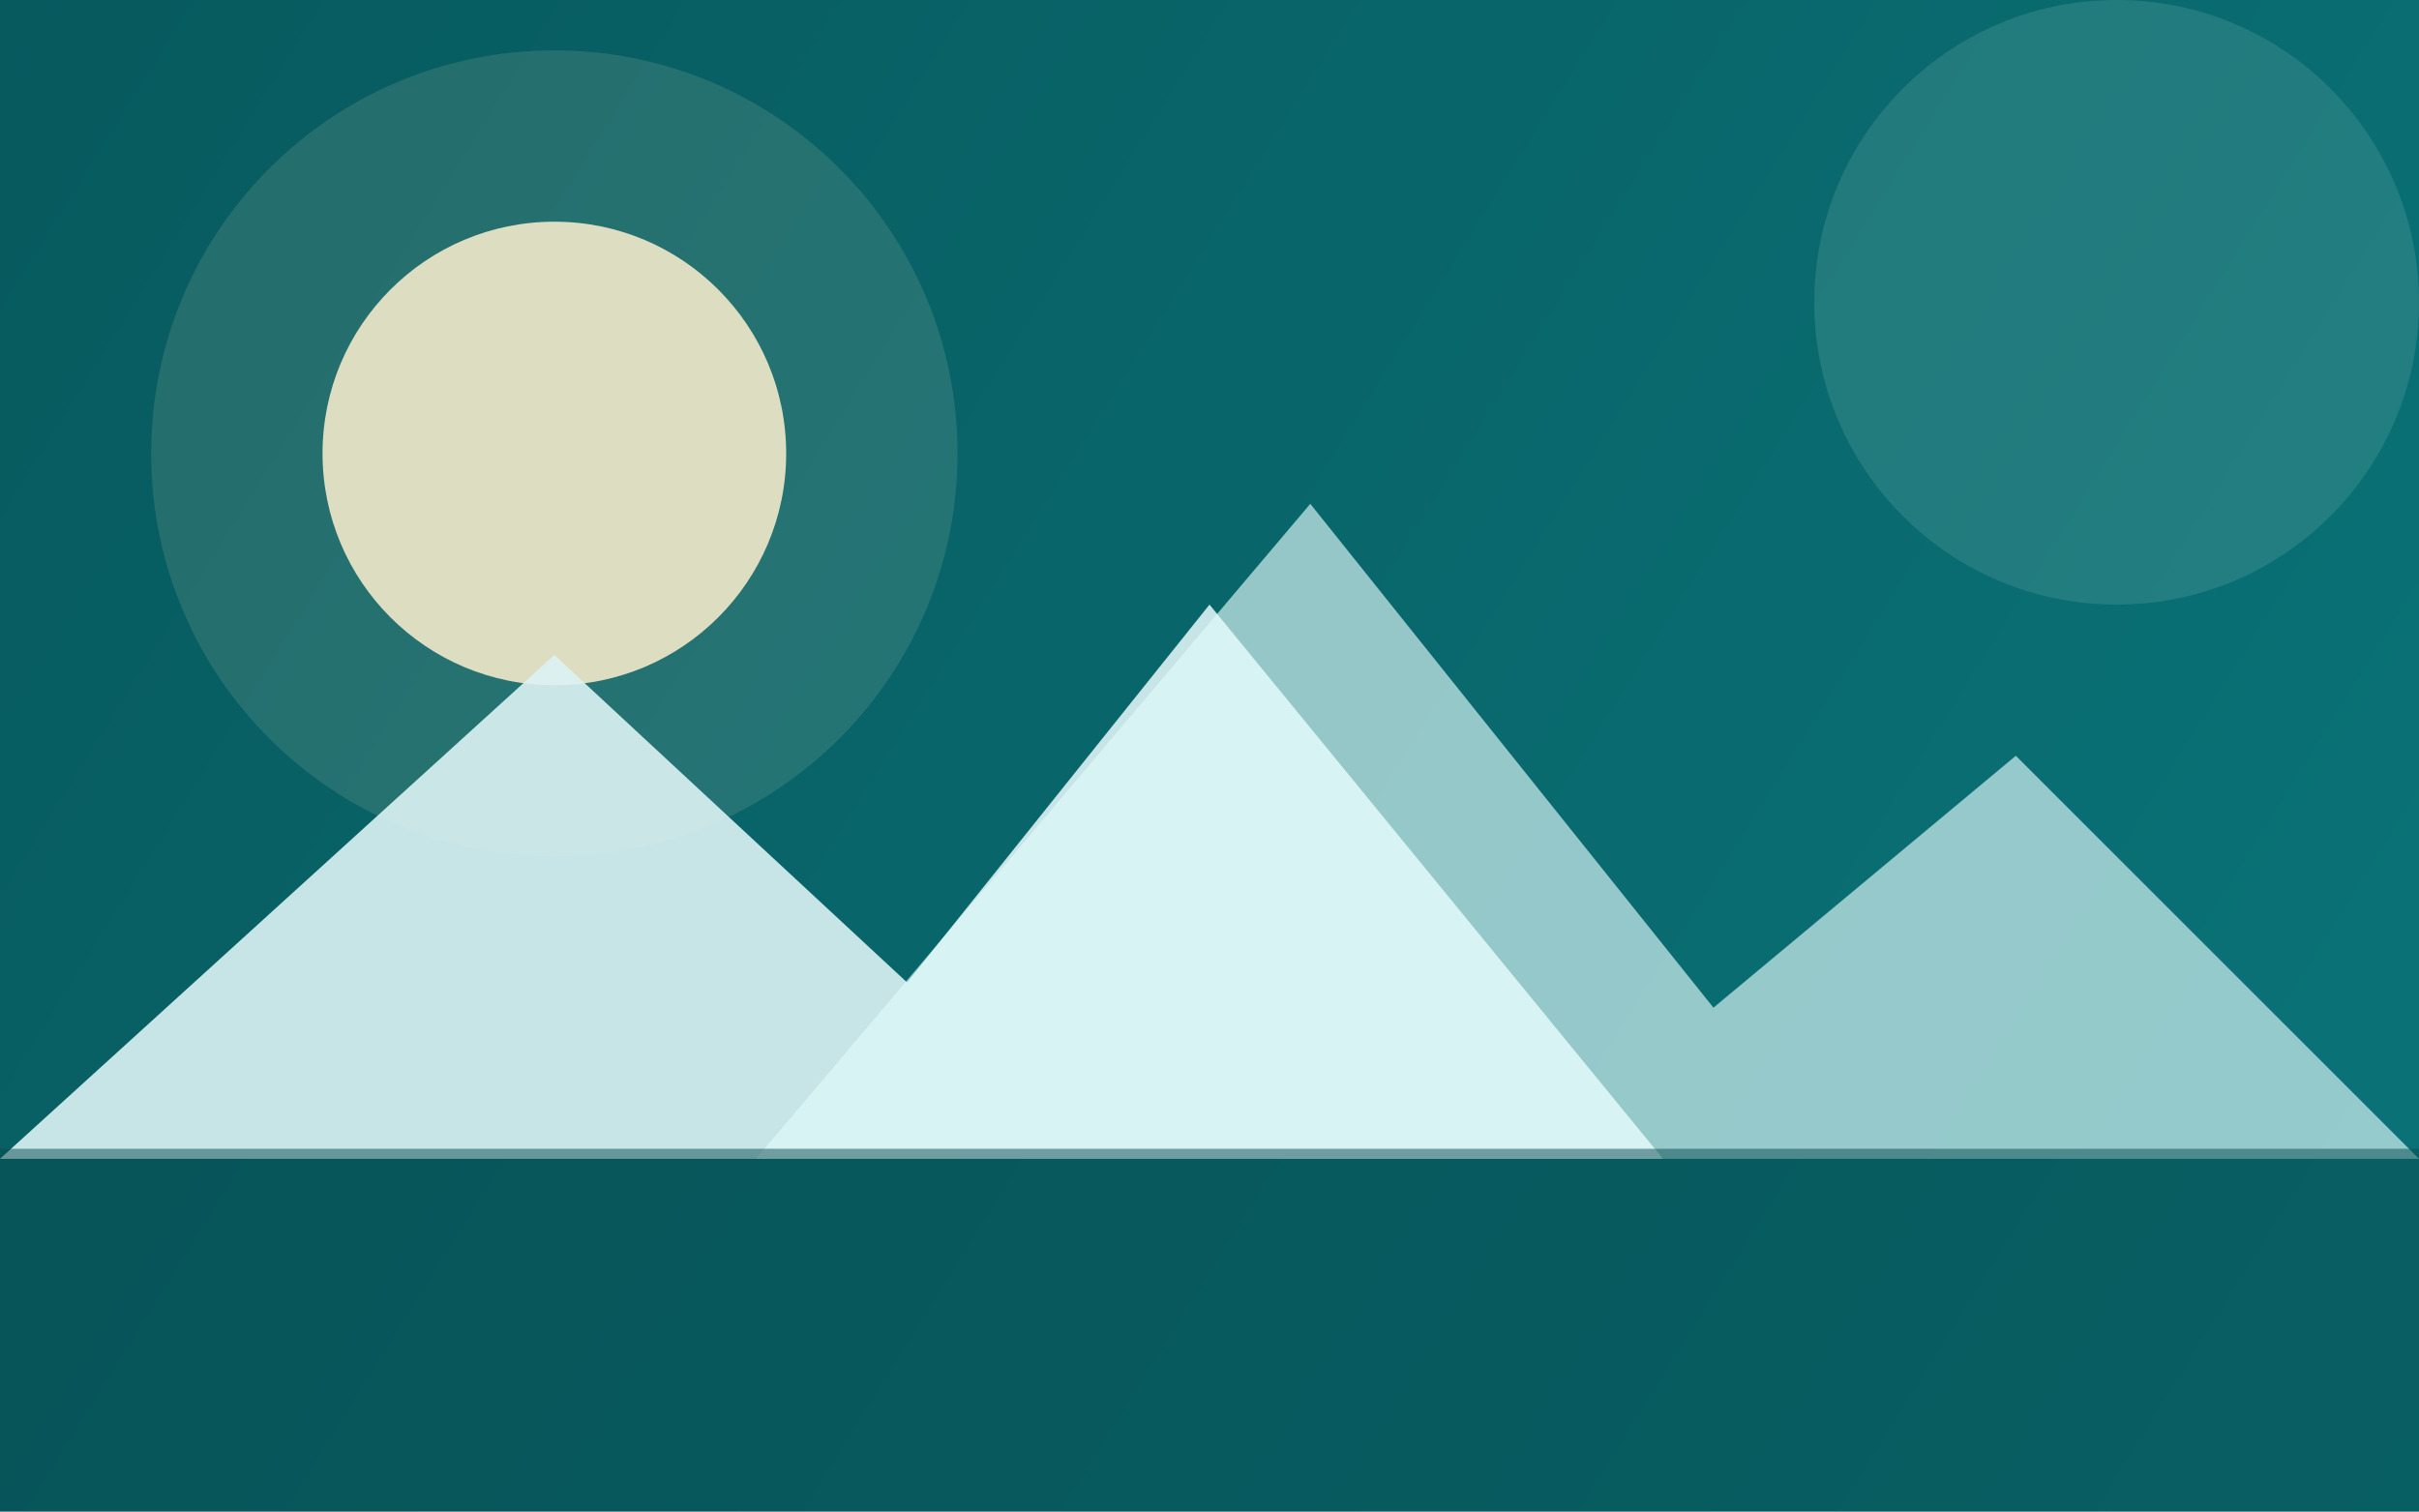
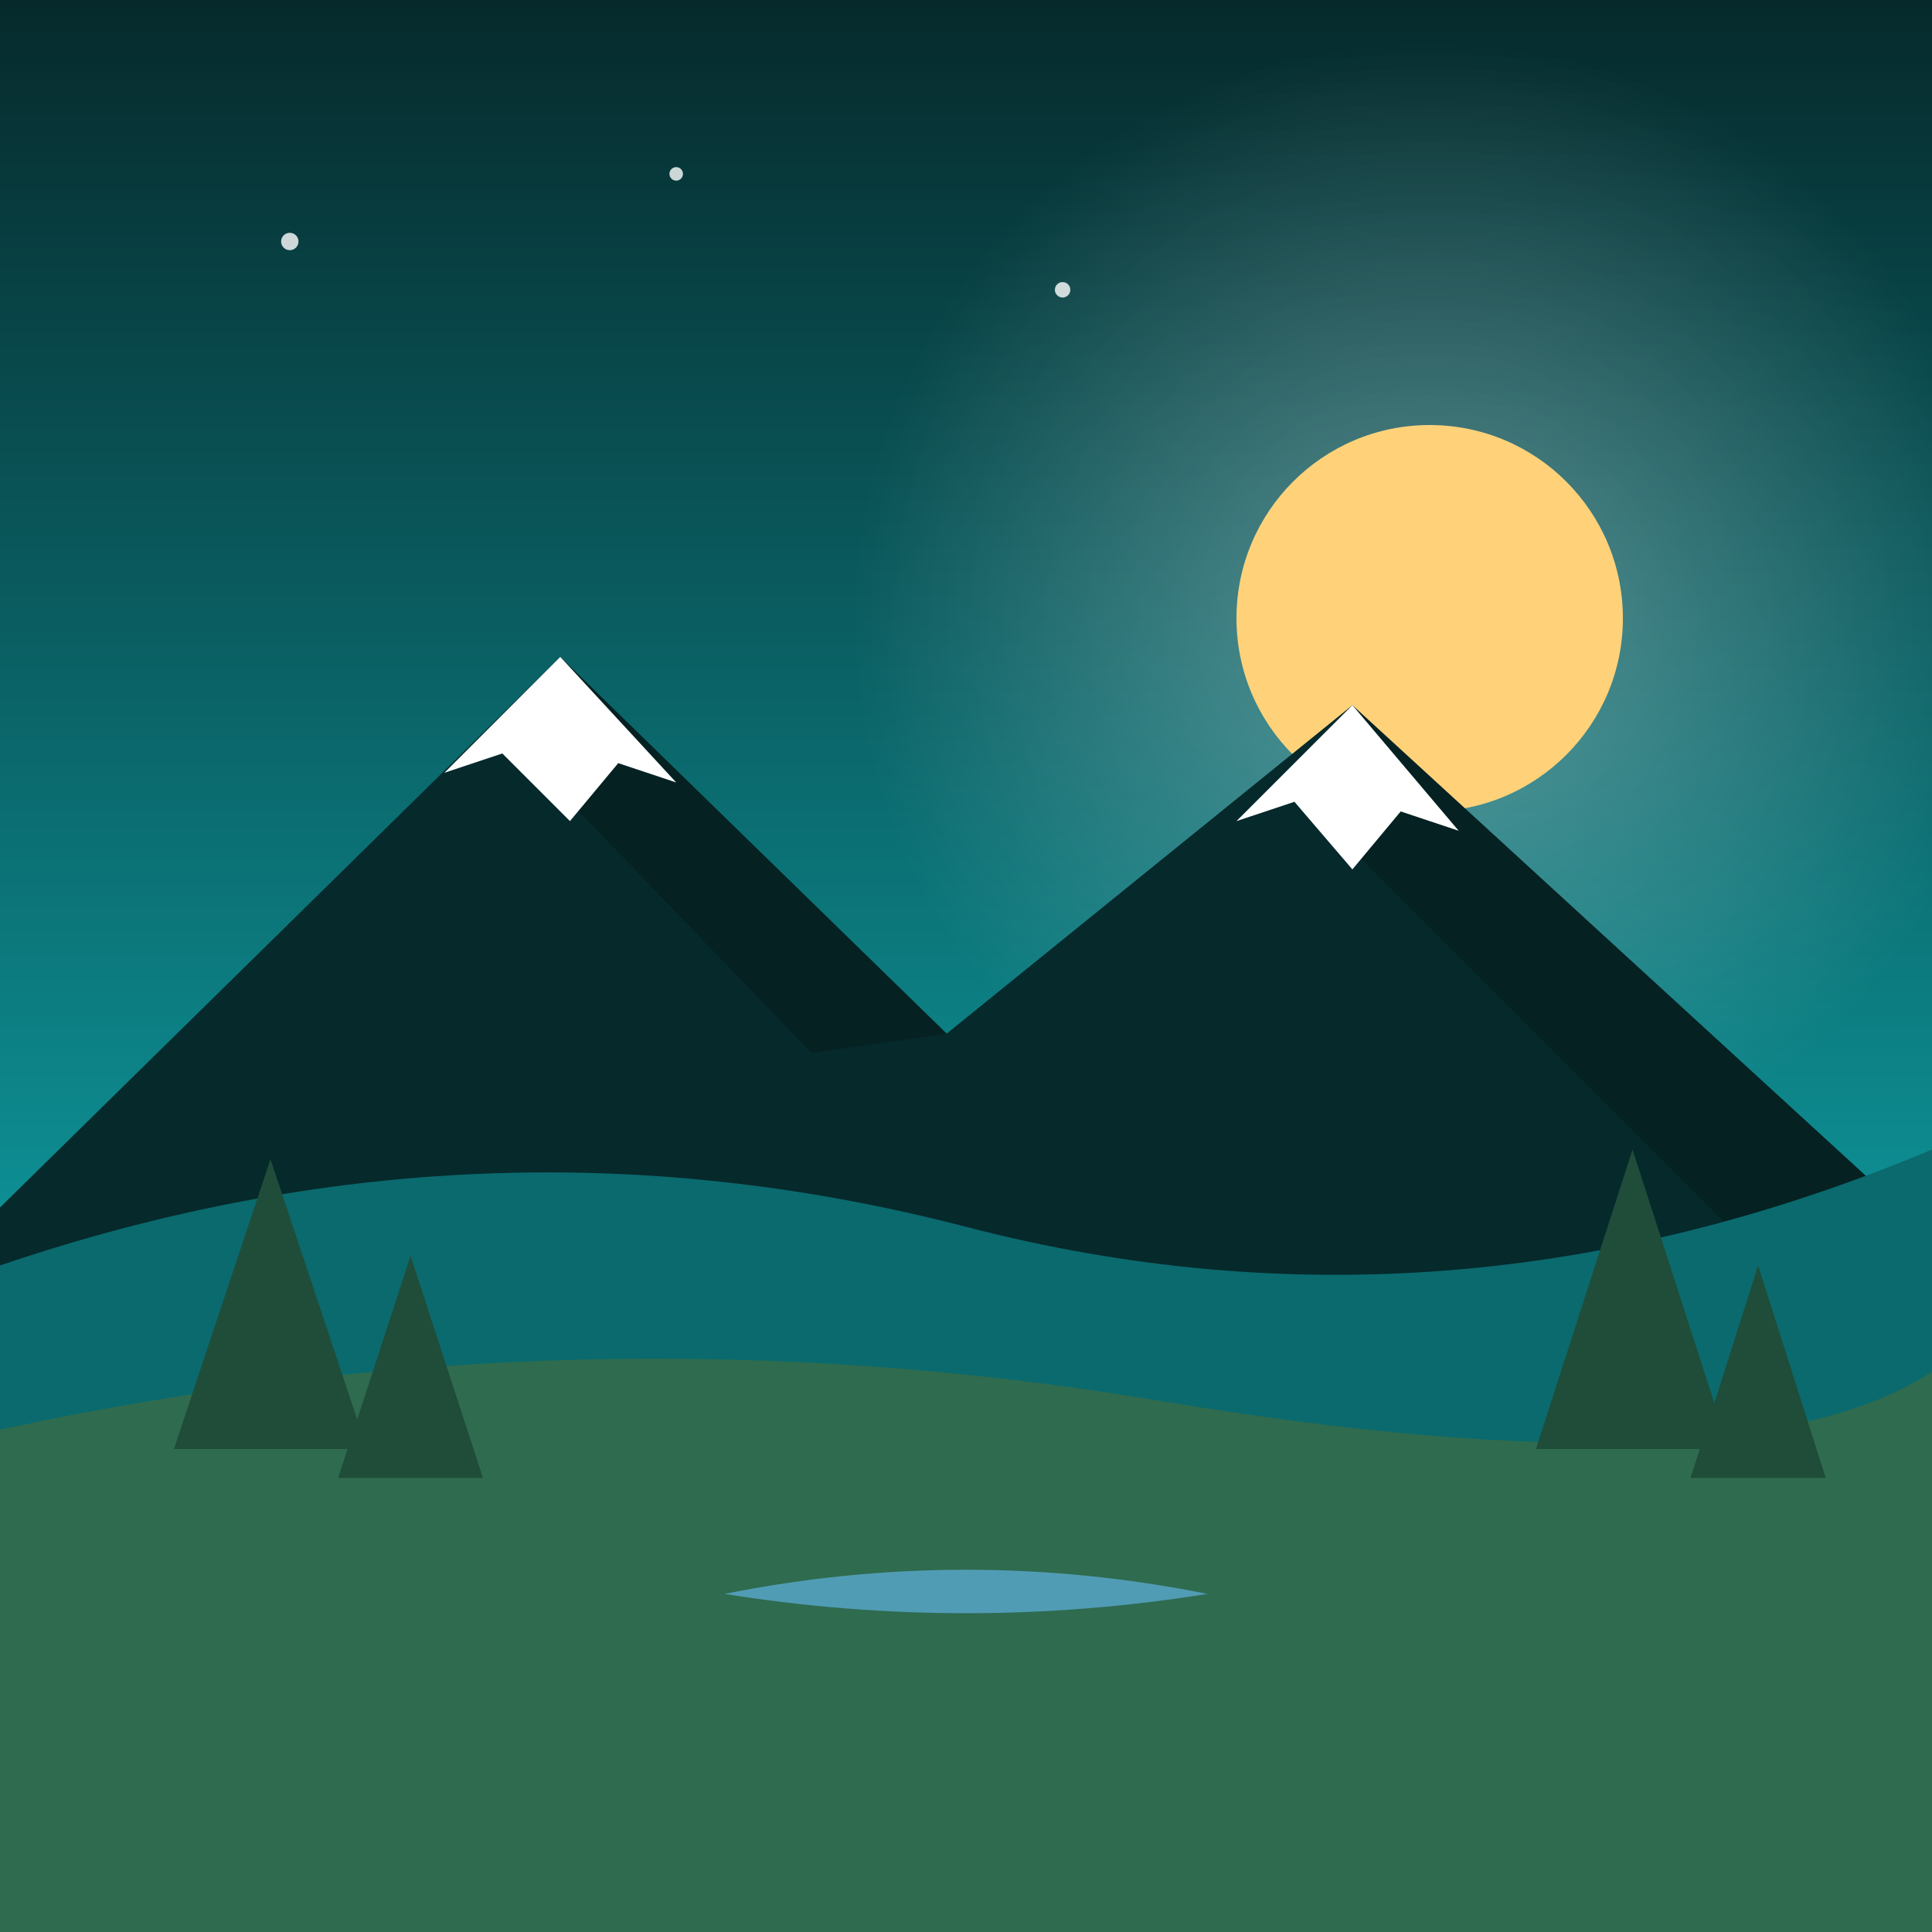
- <svg xmlns="http://www.w3.org/2000/svg" viewBox="0 0 480 300" role="img" aria-label="טבע וחוץ">
+ <svg xmlns="http://www.w3.org/2000/svg" viewBox="0 0 400 400" preserveAspectRatio="xMidYMid slice" role="img" aria-label="טבע וחוץ">
  <defs>
-     <linearGradient id="gOutdoorsBg" x1="0" y1="0" x2="480" y2="300" gradientUnits="userSpaceOnUse">
-       <stop offset="0" stop-color="#075a5e" />
-       <stop offset="1" stop-color="#0a7479" />
+     <linearGradient id="sky" x1="0" y1="0" x2="0" y2="1">
+       <stop offset="0" stop-color="#06292b" />
+       <stop offset="0.75" stop-color="#0fa3a8" />
+       <stop offset="1" stop-color="#3cc3c7" />
+     </linearGradient>
+     <linearGradient id="skyDeep" x1="0" y1="0" x2="0" y2="1">
+       <stop offset="0" stop-color="#06292b" />
+       <stop offset="1" stop-color="#0a6a6e" />
+     </linearGradient>
+     <radialGradient id="glow">
+       <stop offset="0" stop-color="#fff" stop-opacity="0.6" />
+       <stop offset="1" stop-color="#fff" stop-opacity="0" />
+     </radialGradient>
+     <radialGradient id="warm">
+       <stop offset="0" stop-color="#ffd27a" stop-opacity="0.7" />
+       <stop offset="1" stop-color="#ffd27a" stop-opacity="0" />
+     </radialGradient>
+     <linearGradient id="beam" x1="0" y1="0" x2="0" y2="1">
+       <stop offset="0" stop-color="#fff" stop-opacity="0.4" />
+       <stop offset="1" stop-color="#fff" stop-opacity="0" />
    </linearGradient>
  </defs>
-   <rect width="480" height="300" fill="url(#gOutdoorsBg)" />
-   <circle cx="110" cy="90" r="46" fill="#fef1cf" opacity="0.85" />
-   <circle cx="110" cy="90" r="80" fill="#fef1cf" opacity="0.12" />
-   <circle cx="420" cy="60" r="60" fill="#ddf3e4" opacity="0.12" />
-   <path d="M0 230 L110 130 L180 195 L240 120 L330 230 Z" fill="#dcf3f4" opacity="0.9" />
-   <path d="M150 230 L260 100 L340 200 L400 150 L480 230 Z" fill="#e0fafa" opacity="0.65" />
-   <rect x="0" y="228" width="480" height="72" fill="#064a4e" opacity="0.5" />
+   <rect width="400" height="400" fill="url(#sky)" />
+   <circle cx="296" cy="128" r="120" fill="url(#glow)" opacity="0.55" />
+   <circle cx="296" cy="128" r="40" fill="#ffd27a" />
+   <circle cx="60" cy="50" r="1.8" fill="#fff" opacity="0.8" />
+   <circle cx="140" cy="36" r="1.4" fill="#fff" opacity="0.8" />
+   <circle cx="220" cy="60" r="1.6" fill="#fff" opacity="0.8" />
+   <path d="M0 250 116 136 196 214 280 146 400 256V400H0Z" fill="#06292b" />
+   <path d="M116 136 196 214 168 218 116 164Z" fill="#000" opacity="0.2" />
+   <path d="M280 146 400 256 360 256 280 176Z" fill="#000" opacity="0.2" />
+   <path d="M116 136 140 162 128 158 118 170 104 156 92 160Z" fill="#fff" />
+   <path d="M280 146 302 172 290 168 280 180 268 166 256 170Z" fill="#fff" />
+   <path d="M0 262q100-34 200-8t200-16V400H0Z" fill="#0a6a6e" />
+   <path d="M0 296q120-26 240-6t160-6V400H0Z" fill="#2f6b4f" />
+   <g fill="#1f4d39">
+     <path d="M36 300l20-60 20 60Z" />
+     <path d="M70 306l15-46 15 46Z" />
+     <path d="M318 300l20-62 20 62Z" />
+     <path d="M350 306l14-44 14 44Z" />
+   </g>
+   <path d="M150 330q50-10 100 0q-50 8-100 0Z" fill="#5fb0e0" opacity="0.7" />
</svg>
